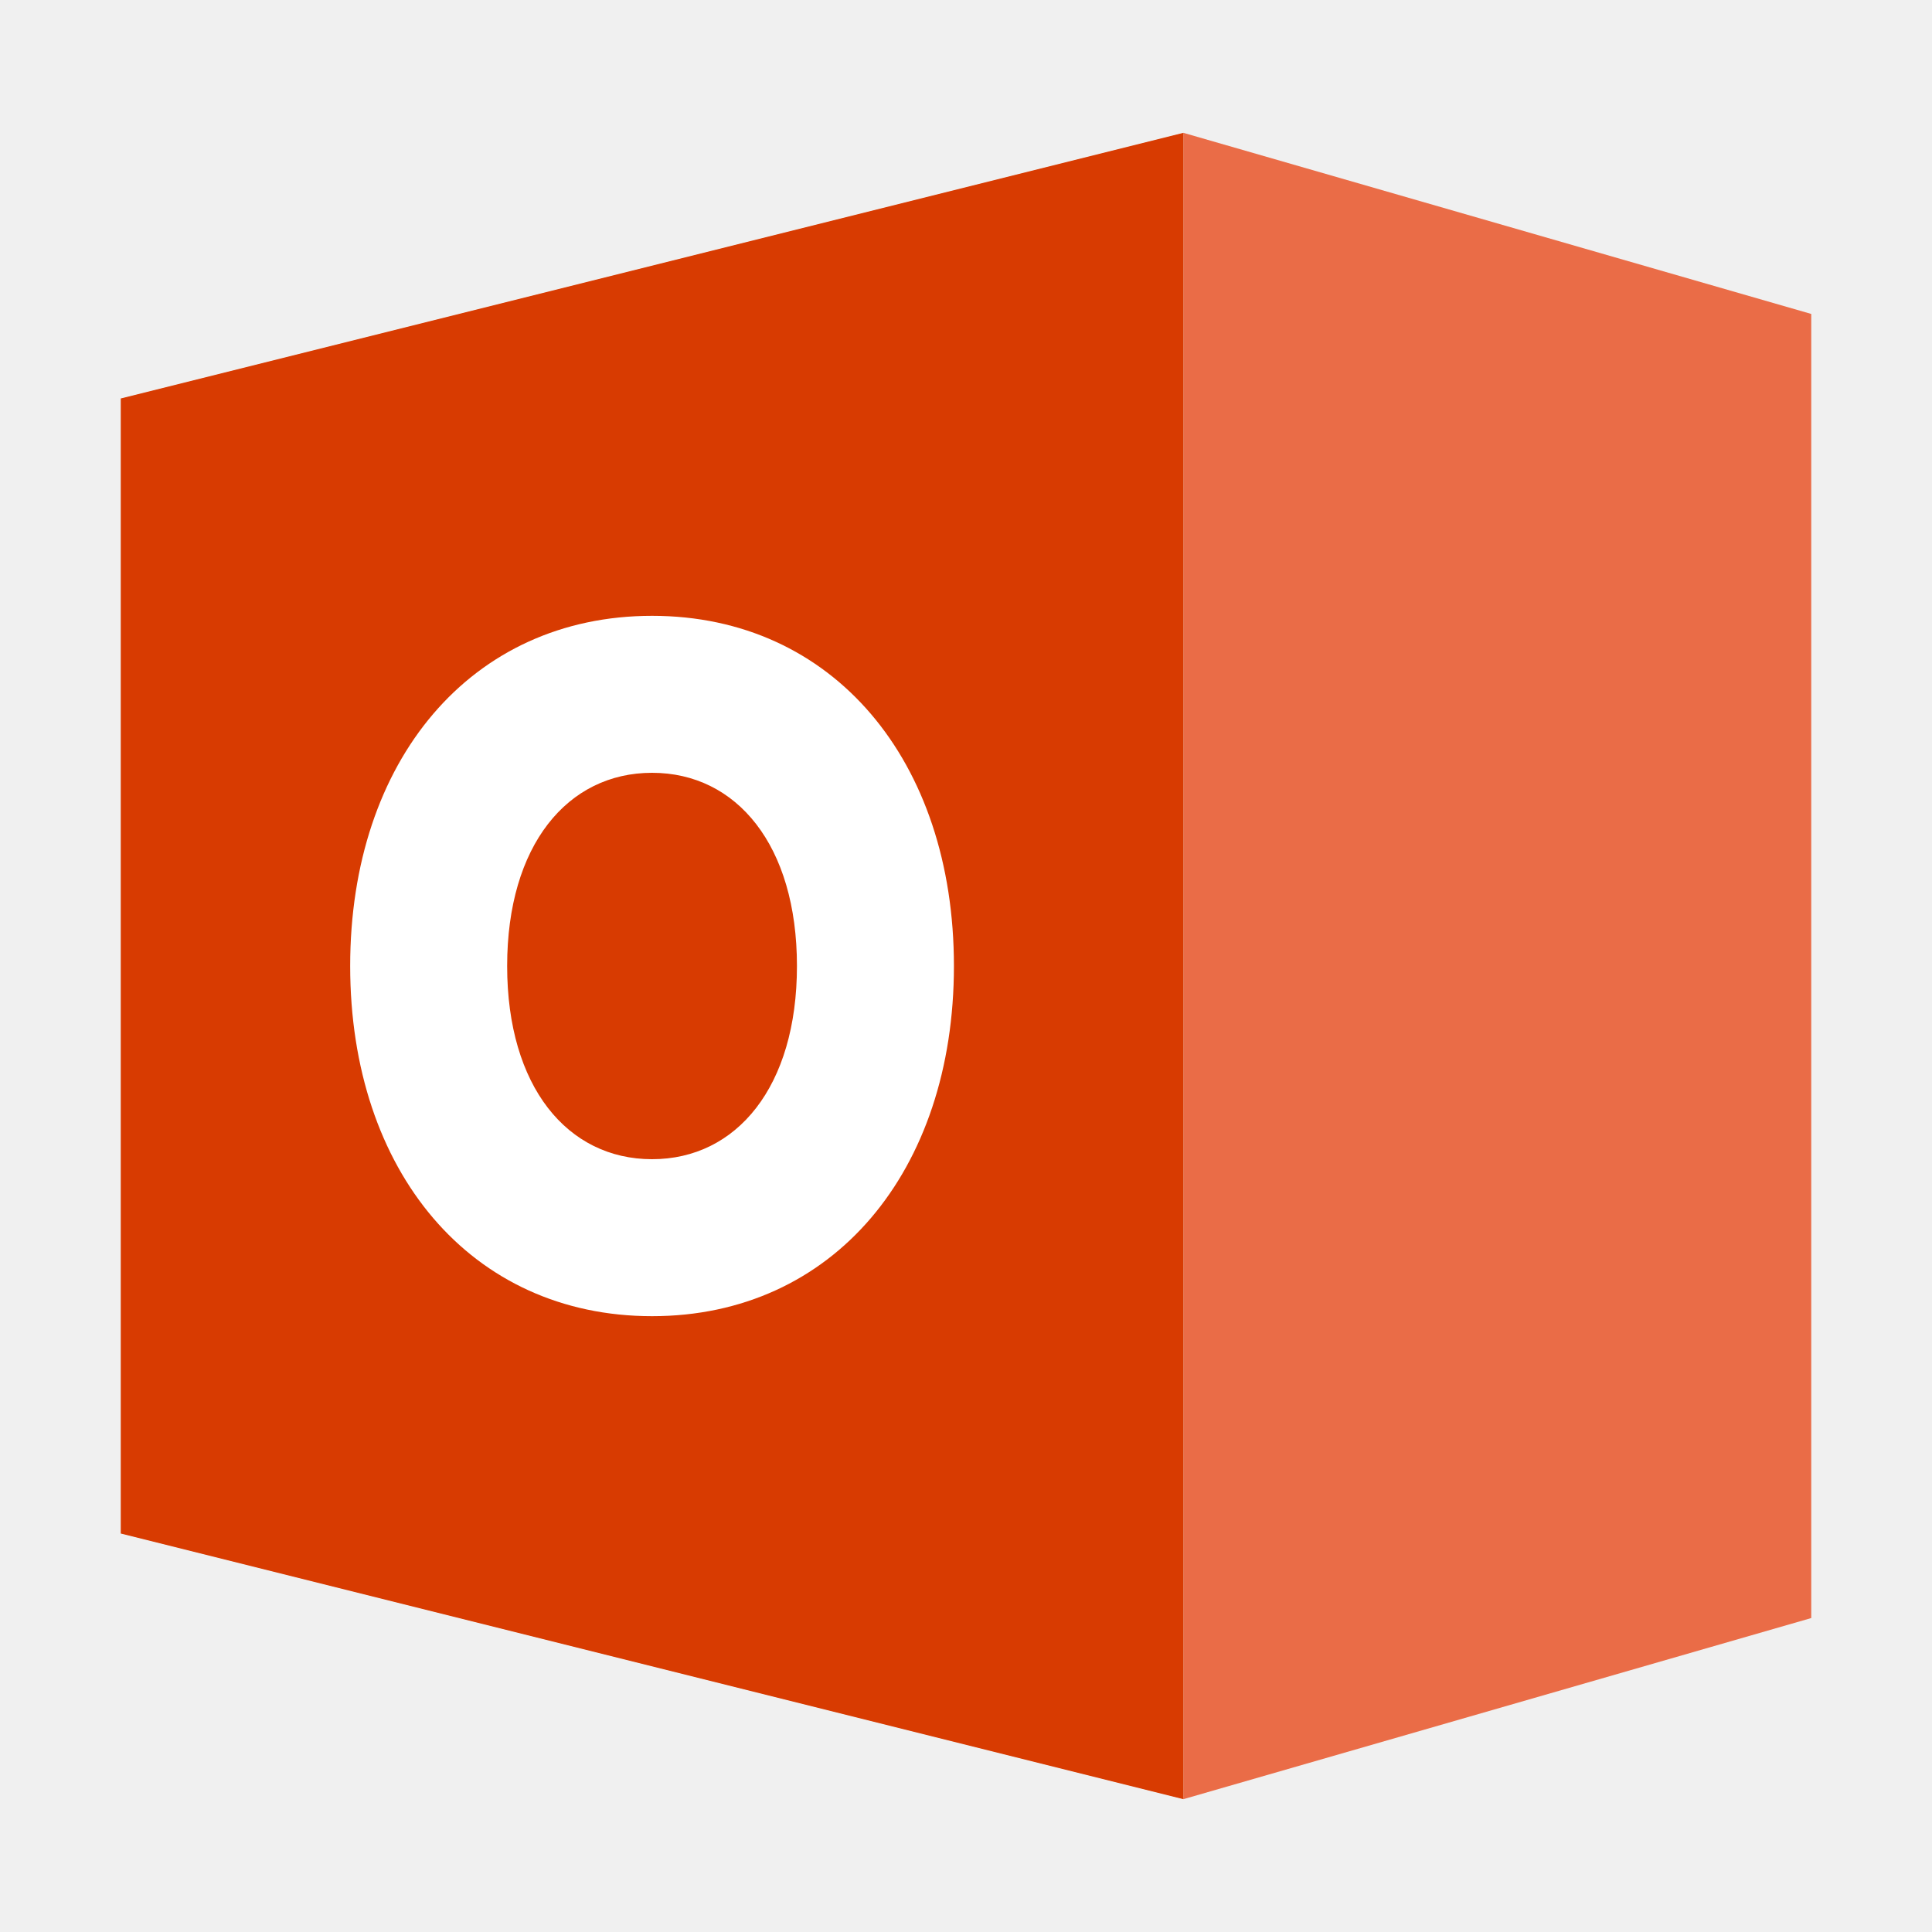
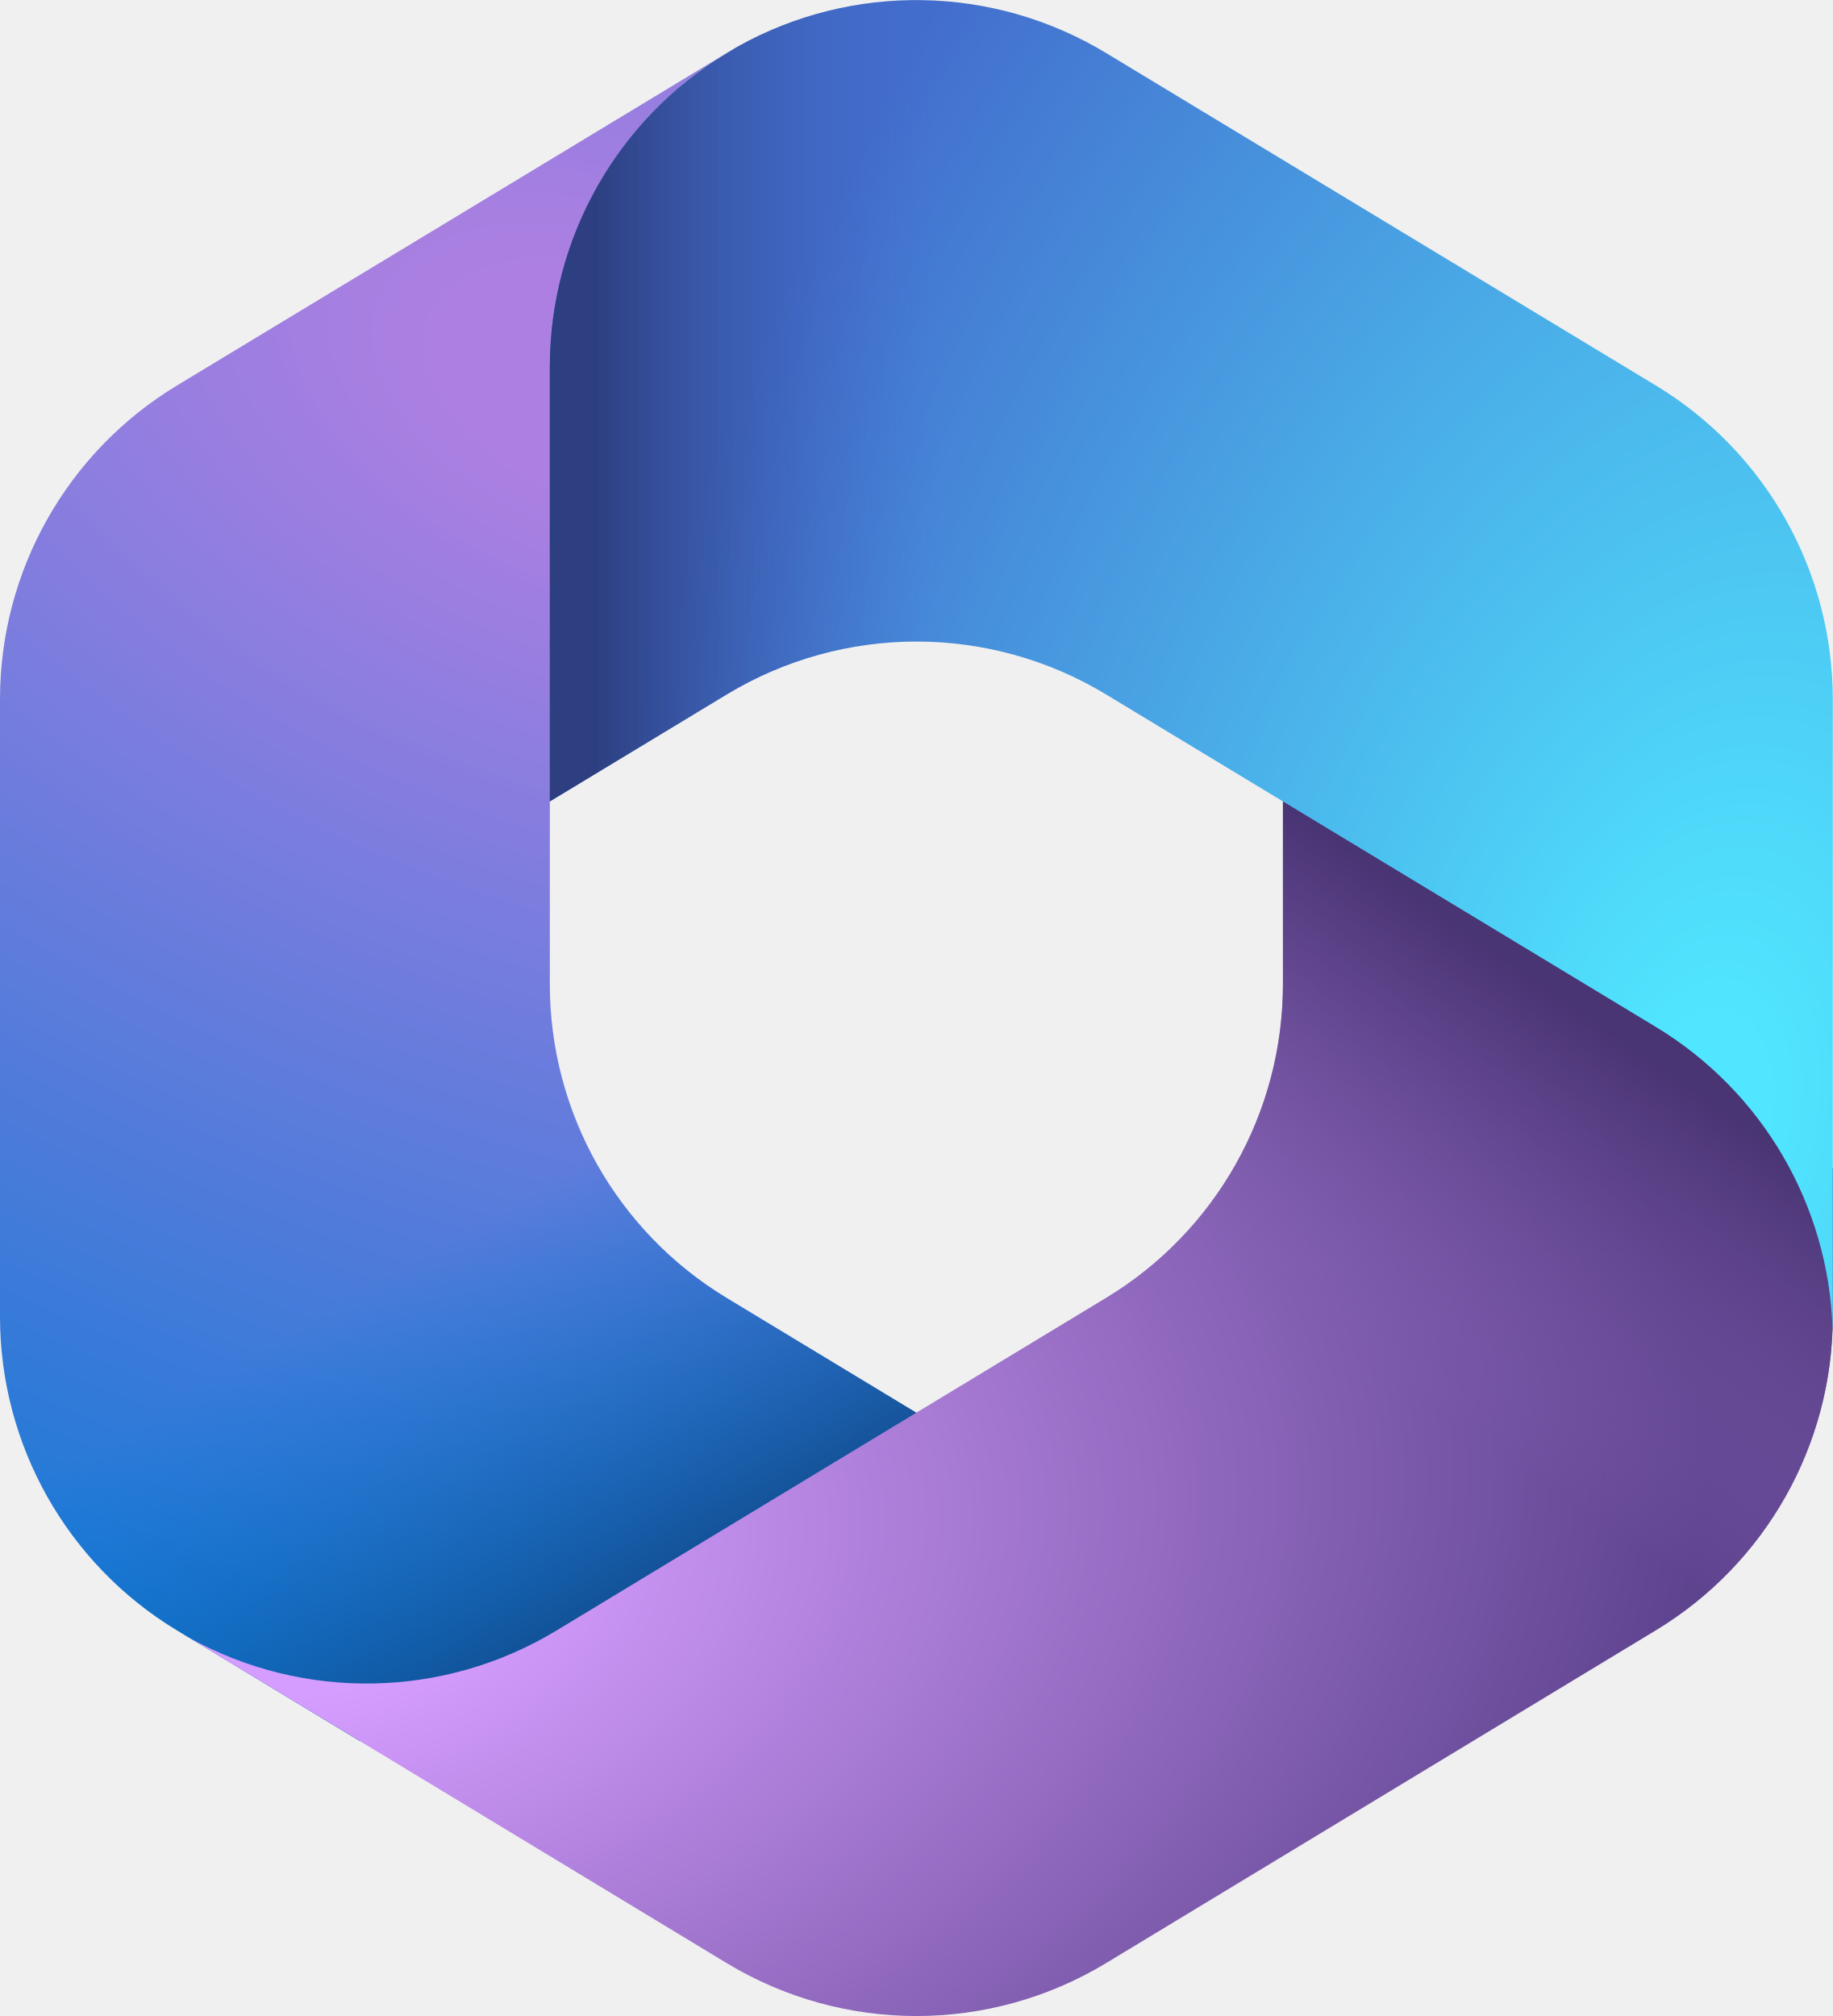
- <svg xmlns="http://www.w3.org/2000/svg" viewBox="0 0 16 16">
-   <path fill="#EA6C47" d="M15 2.6v10.8l-5.2 1.5V1.1z" />
-   <path fill="#D83B01" d="M9.8 1.1 1 3.3v9.4l8.8 2.2z" />
-   <path fill="#fff" d="M5.4 5.1c1.5 0 2.5 1.2 2.5 2.9s-1 2.9-2.5 2.9S2.9 9.7 2.9 8s1-2.9 2.5-2.9zm0 1.3c-.7 0-1.2.6-1.2 1.6s.5 1.6 1.2 1.6S6.6 9 6.6 8s-.5-1.6-1.2-1.6z" />
+ <svg xmlns="http://www.w3.org/2000/svg" id="image-2" fill="none" viewBox="4 2 40 44">
+   <path d="M20.084 3.026L19.86 3.162C19.502 3.378 19.165 3.62 18.851 3.884L19.499 3.428H25L26 11L21 16L16 19.475V23.483C16 26.282 17.463 28.877 19.857 30.327L25.121 33.513L14 40H11.855L7.857 37.58C5.463 36.131 4 33.535 4 30.736V17.261C4 14.461 5.464 11.864 7.86 10.415L19.86 3.157C19.934 3.112 20.009 3.068 20.084 3.026Z" fill="url(#paint0_radial_2994_8373)" />
+   <path d="M20.084 3.026L19.86 3.162C19.502 3.378 19.165 3.62 18.851 3.884L19.499 3.428H25L26 11L21 16L16 19.475V23.483C16 26.282 17.463 28.877 19.857 30.327L25.121 33.513L14 40H11.855L7.857 37.58C5.463 36.131 4 33.535 4 30.736V17.261C4 14.461 5.464 11.864 7.86 10.415L19.86 3.157C19.934 3.112 20.009 3.068 20.084 3.026Z" fill="url(#paint1_linear_2994_8373)" />
+   <path d="M32 19V23.48C32 26.279 30.537 28.875 28.143 30.324L16.143 37.588C13.688 39.074 10.633 39.127 8.136 37.749L19.857 44.844C22.404 46.386 25.596 46.386 28.143 44.844L40.143 37.58C42.537 36.131 44 33.535 44 30.736V27.5L43 26L32 19Z" fill="url(#paint2_radial_2994_8373)" />
+   <path d="M32 19V23.48C32 26.279 30.537 28.875 28.143 30.324L16.143 37.588C13.688 39.074 10.633 39.127 8.136 37.749L19.857 44.844C22.404 46.386 25.596 46.386 28.143 44.844L40.143 37.58C42.537 36.131 44 33.535 44 30.736V27.5L43 26L32 19Z" fill="url(#paint3_linear_2994_8373)" />
+   <path d="M40.141 10.415L28.14 3.157C25.674 1.665 22.602 1.618 20.098 3.018L19.86 3.162C17.464 4.611 16 7.208 16 10.008V19.491L19.86 17.157C22.405 15.617 25.595 15.617 28.14 17.157L40.141 24.415C42.461 25.819 43.908 28.299 43.996 30.998C43.999 30.911 44 30.824 44 30.736V17.261C44 14.461 42.536 11.864 40.141 10.415Z" fill="url(#paint4_radial_2994_8373)" />
+   <path d="M40.141 10.415L28.14 3.157C25.674 1.665 22.602 1.618 20.098 3.018L19.86 3.162C17.464 4.611 16 7.208 16 10.008V19.491L19.86 17.157C22.405 15.617 25.595 15.617 28.14 17.157L40.141 24.415C42.461 25.819 43.908 28.299 43.996 30.998C43.999 30.911 44 30.824 44 30.736V17.261C44 14.461 42.536 11.864 40.141 10.415Z" fill="url(#paint5_linear_2994_8373)" />
+   <path d="M4.004 30.998C4.004 30.998 4.004 30.998 4.004 30.998Z" fill="url(#paint6_radial_2994_8373)" />
+   <path d="M4.004 30.998C4.004 30.998 4.004 30.998 4.004 30.998Z" fill="url(#paint7_linear_2994_8373)" />
+   <defs>
+     <radialGradient id="paint0_radial_2994_8373" cx="0" cy="0" r="1" gradientUnits="userSpaceOnUse" gradientTransform="translate(17.4186 10.6383) rotate(110.528) scale(33.3657 58.1966)">
+       <stop offset="0.064" stop-color="#AE7FE2" />
+       <stop offset="1" stop-color="#0078D4" />
+     </radialGradient>
+     <linearGradient id="paint1_linear_2994_8373" x1="17.512" y1="37.868" x2="12.751" y2="29.635" gradientUnits="userSpaceOnUse">
+       <stop offset="0" stop-color="#114A8B" />
+       <stop offset="1" stop-color="#0078D4" stop-opacity="0" />
+     </linearGradient>
+     <radialGradient id="paint2_radial_2994_8373" cx="0" cy="0" r="1" gradientUnits="userSpaceOnUse" gradientTransform="translate(10.4299 36.3511) rotate(-8.36717) scale(31.0503 20.5108)">
+       <stop offset="0.134" stop-color="#D59DFF" />
+       <stop offset="1" stop-color="#5E438F" />
+     </radialGradient>
+     <linearGradient id="paint3_linear_2994_8373" x1="40.357" y1="25.377" x2="35.255" y2="32.692" gradientUnits="userSpaceOnUse">
+       <stop offset="0" stop-color="#493474" />
+       <stop offset="1" stop-color="#8C66BA" stop-opacity="0" />
+     </linearGradient>
+     <radialGradient id="paint4_radial_2994_8373" cx="0" cy="0" r="1" gradientUnits="userSpaceOnUse" gradientTransform="translate(41.0552 26.504) rotate(-165.772) scale(24.9228 41.9552)">
+       <stop offset="0.058" stop-color="#50E6FF" />
+       <stop offset="1" stop-color="#436DCD" />
+     </radialGradient>
+     <linearGradient id="paint5_linear_2994_8373" x1="16.976" y1="3.057" x2="24.487" y2="3.057" gradientUnits="userSpaceOnUse">
+       <stop offset="0" stop-color="#2D3F80" />
+       <stop offset="1" stop-color="#436DCD" stop-opacity="0" />
+     </linearGradient>
+     <radialGradient id="paint6_radial_2994_8373" cx="0" cy="0" r="1" gradientUnits="userSpaceOnUse" gradientTransform="translate(41.0552 26.504) rotate(-165.772) scale(24.9228 41.9552)">
+       <stop offset="0.058" stop-color="#50E6FF" />
+       <stop offset="1" stop-color="#436DCD" />
+     </radialGradient>
+     <linearGradient id="paint7_linear_2994_8373" x1="16.976" y1="3.057" x2="24.487" y2="3.057" gradientUnits="userSpaceOnUse">
+       <stop offset="0" stop-color="#2D3F80" />
+       <stop offset="1" stop-color="#436DCD" stop-opacity="0" />
+     </linearGradient>
+   </defs>
</svg>
